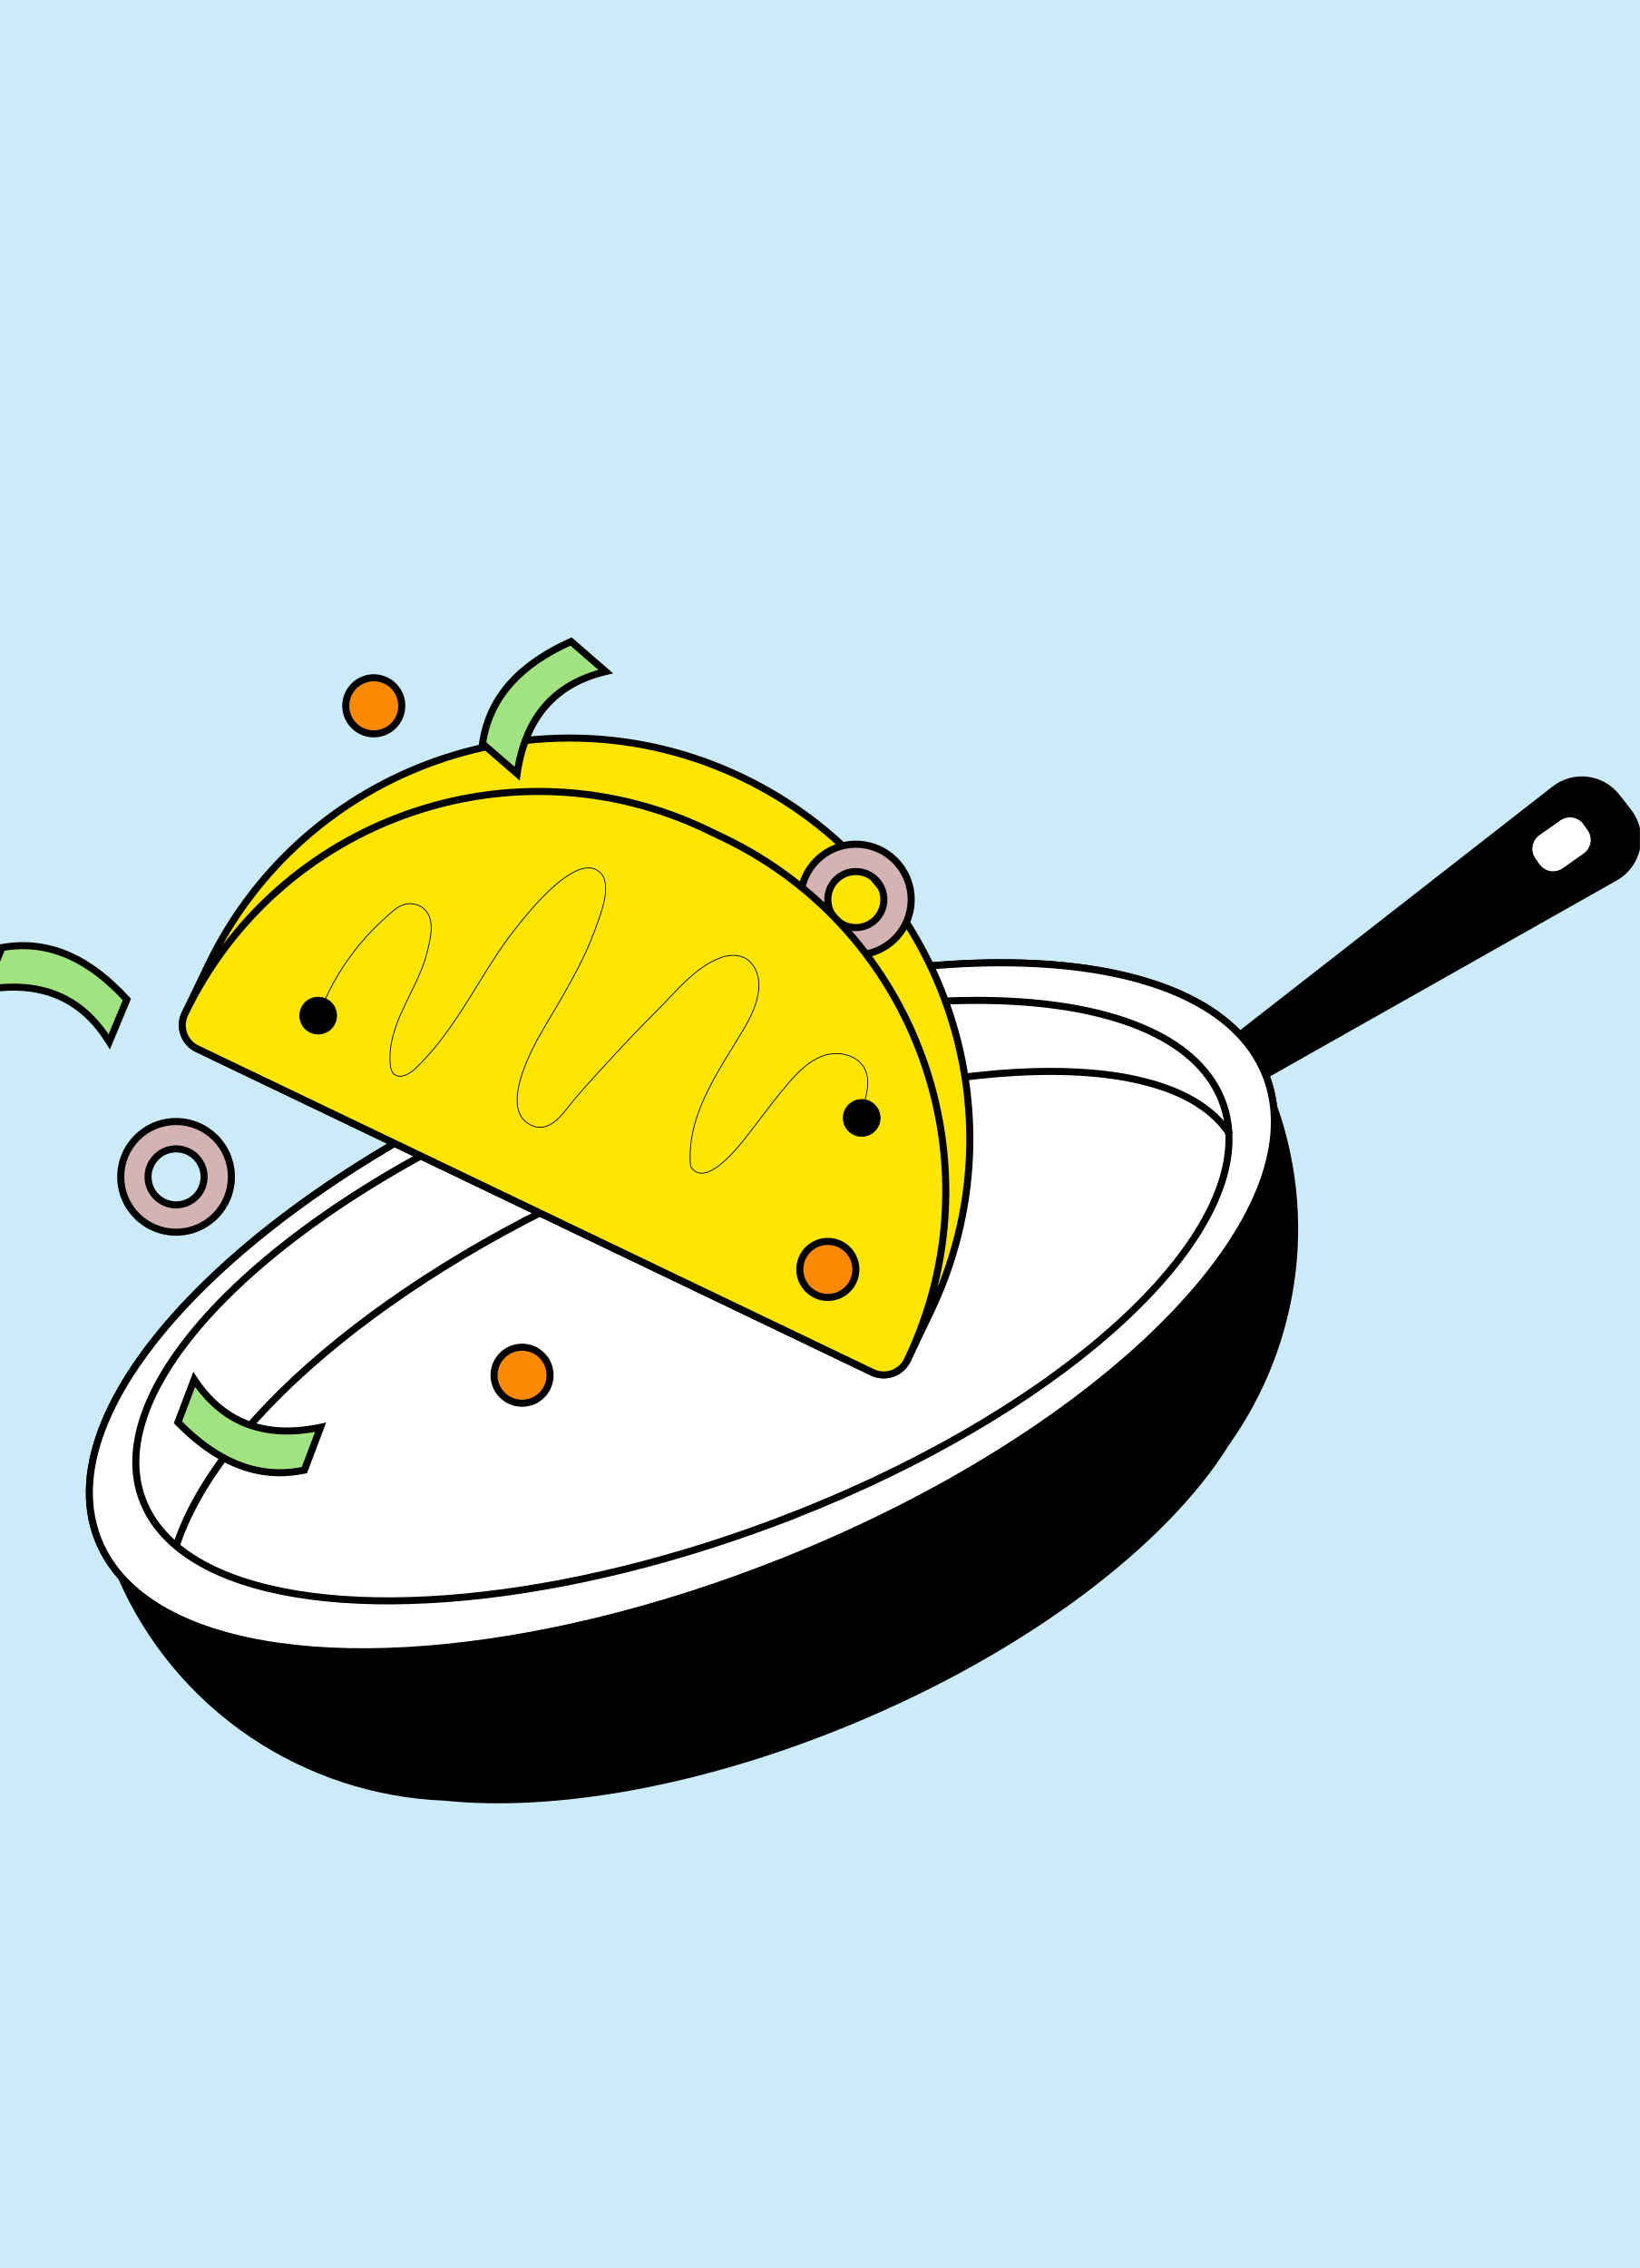
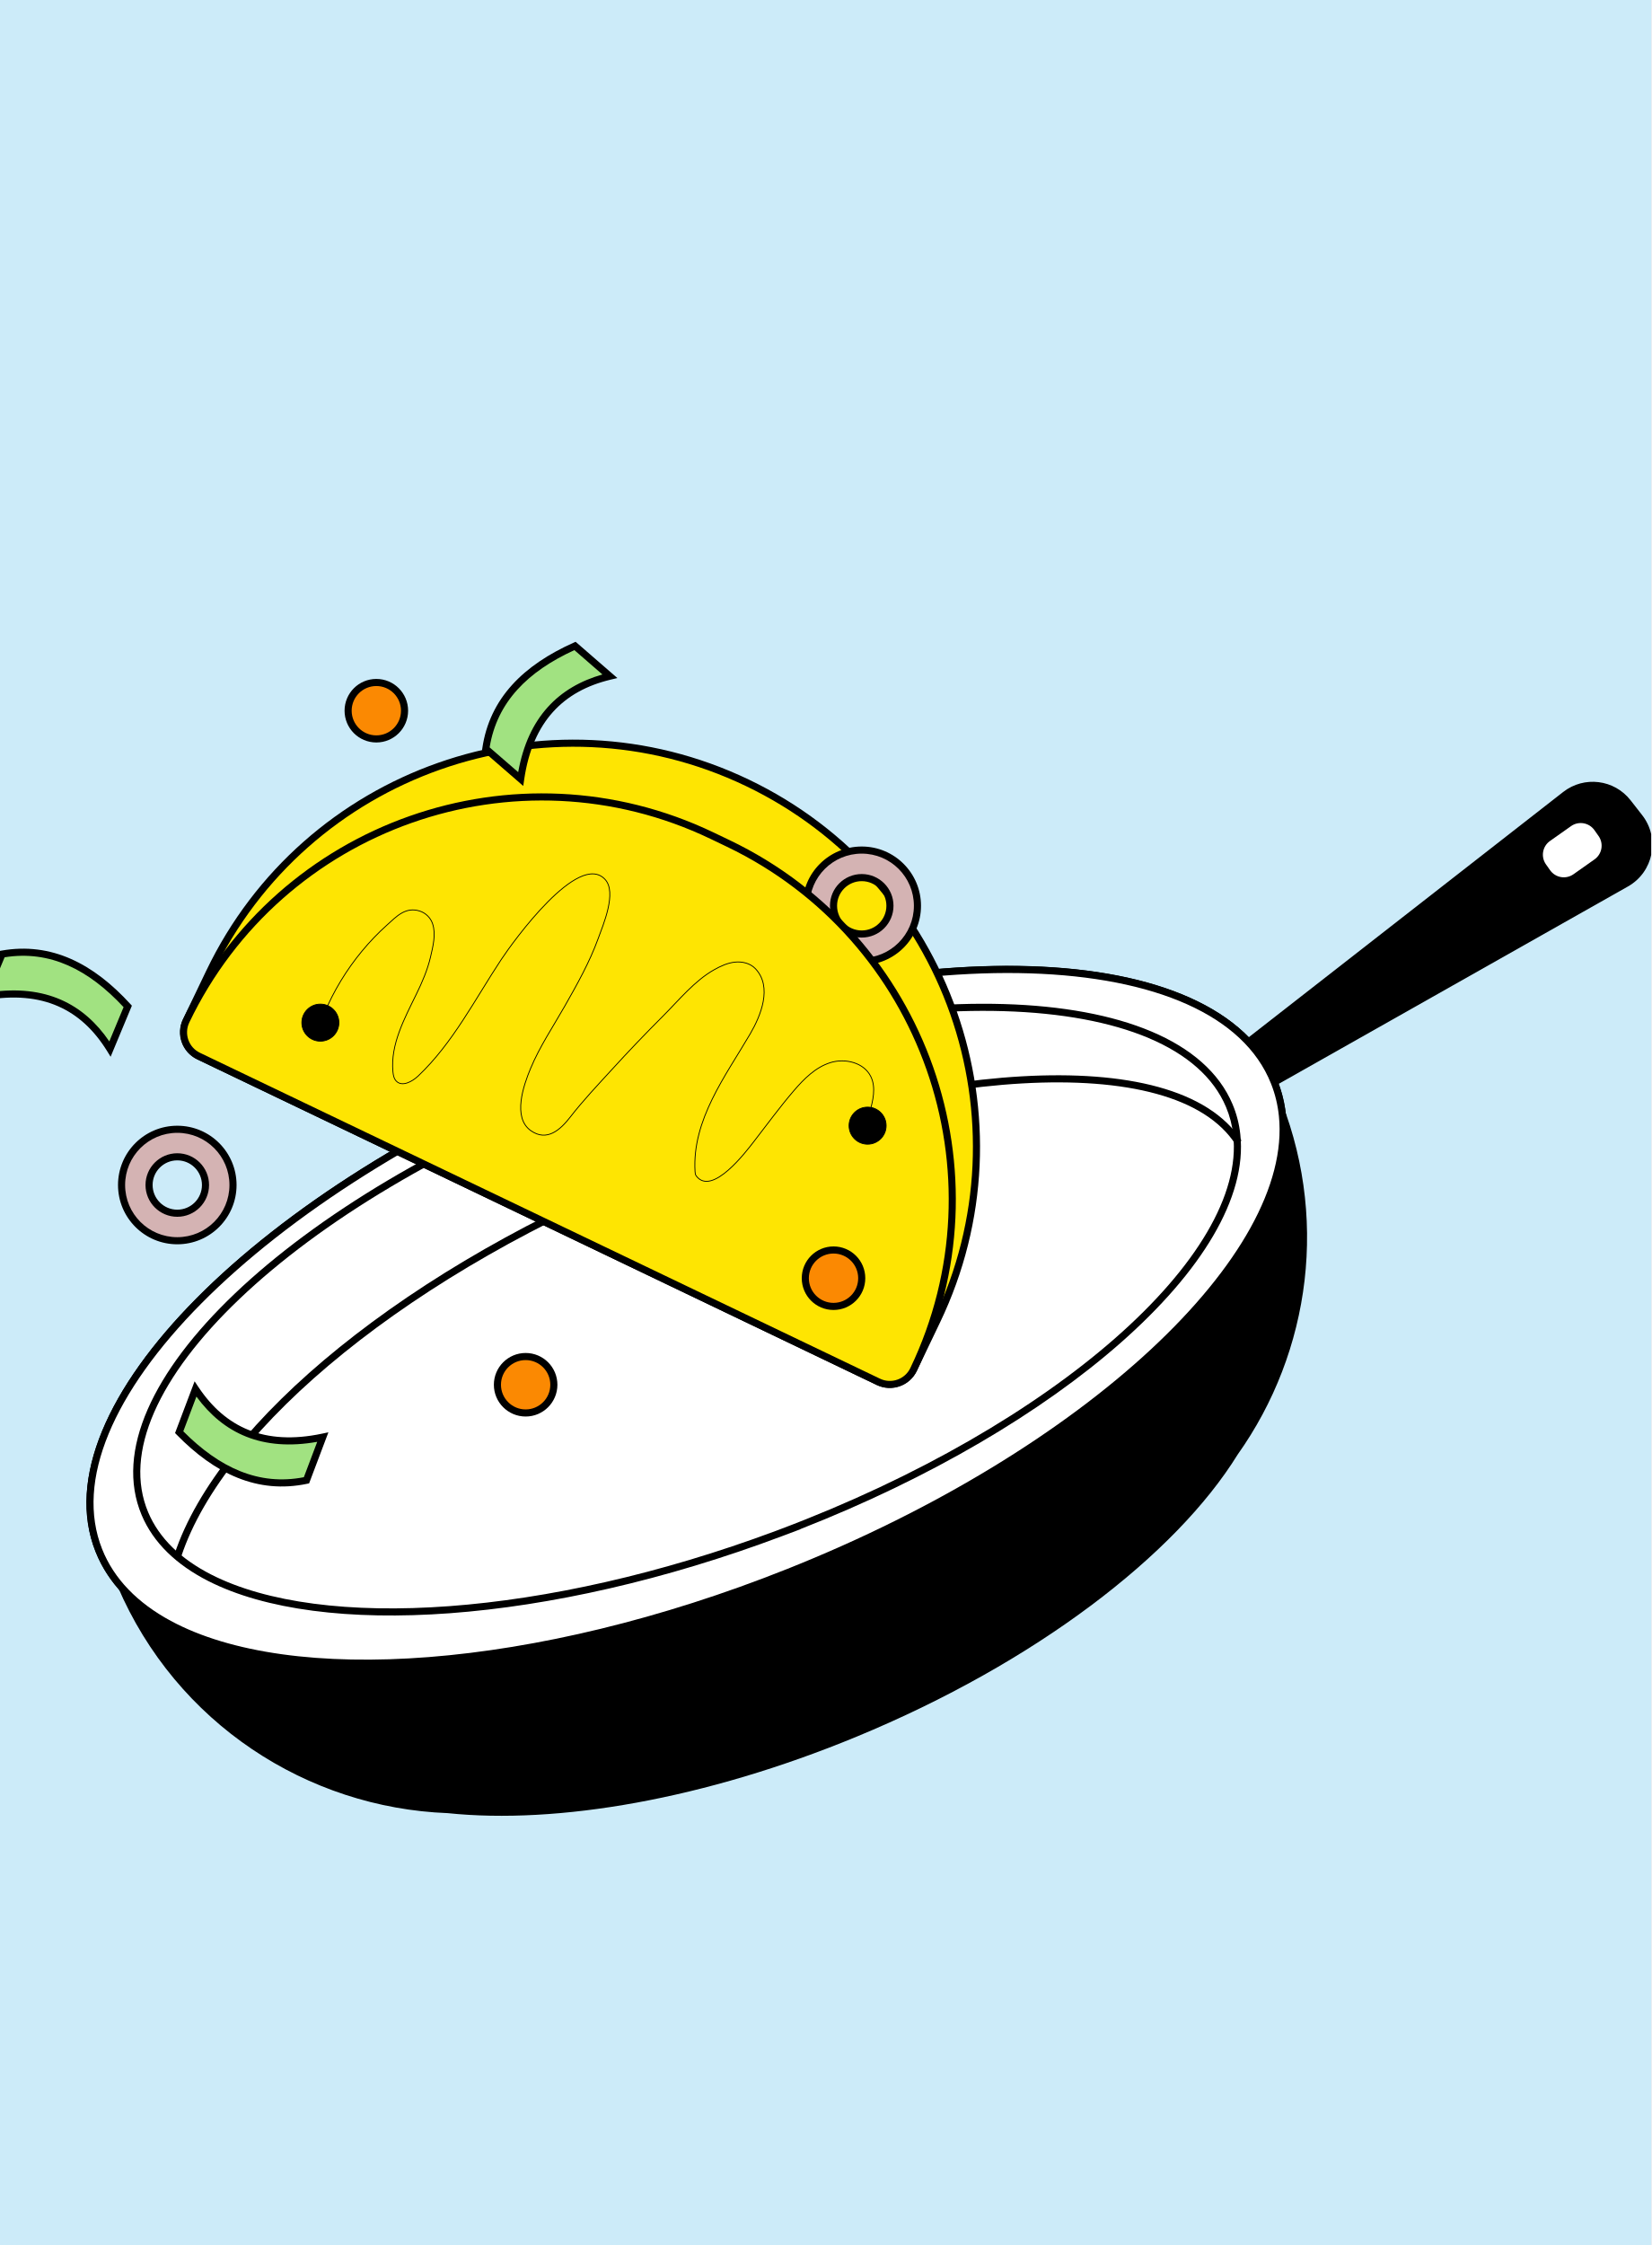
- <svg xmlns="http://www.w3.org/2000/svg" width="256" height="354" viewBox="0 0 256 354" fill="none">
+ <svg xmlns="http://www.w3.org/2000/svg" width="256" height="348" viewBox="0 0 256 348" fill="none">
  <g clip-path="url(#clip0_757_54233)">
-     <rect width="256" height="354" fill="#CDD8FF" />
+     <rect width="256" height="348" fill="#CDD8FF" />
    <rect width="379.555" height="379.555" transform="translate(-62 -13)" fill="#CCEBF9" />
    <g clip-path="url(#clip1_757_54233)">
      <path d="M197.457 169.21C197.424 169.133 197.336 169.096 197.259 169.129L153.351 187.912C139.225 188.991 122.868 192.94 106.184 199.836C87.988 207.356 72.391 217.144 61.131 227.365L18.82 245.465C18.742 245.498 18.706 245.587 18.739 245.664C27.767 266.77 47.934 279.688 69.444 280.503C86.318 282.265 109.146 278.385 132.615 268.686C160.247 257.268 181.885 240.628 191.431 225.167C202.65 209.386 205.63 188.312 197.457 169.206V169.21Z" fill="black" />
      <path fill-rule="evenodd" clip-rule="evenodd" d="M196.903 166.523L197.959 168.994C206.208 188.277 203.203 209.545 191.886 225.475C182.252 241.068 160.502 257.76 132.822 269.198C109.303 278.918 86.39 282.825 69.401 281.056C47.693 280.227 27.341 267.187 18.229 245.884M196.903 166.523V168.685V166.523ZM196.903 168.685L153.214 187.374C139.044 188.468 122.664 192.431 105.97 199.331C87.761 206.856 72.134 216.651 60.826 226.899L18.599 244.963C18.251 245.112 18.073 245.519 18.229 245.884" fill="black" />
      <path d="M122.256 243.712C172.579 223.666 206.298 189.653 197.57 167.743C188.842 145.832 140.972 144.321 90.649 164.367C40.326 184.413 6.607 218.426 15.335 240.336C24.063 262.247 71.933 263.758 122.256 243.712Z" fill="white" />
      <path fill-rule="evenodd" clip-rule="evenodd" d="M16.849 222.247C14.166 228.74 13.728 234.82 15.843 240.128C17.957 245.435 22.456 249.549 28.868 252.419C35.284 255.29 43.582 256.899 53.211 257.203C72.468 257.811 96.94 253.198 122.049 243.196C147.157 233.194 168.098 219.716 181.662 206.034C188.445 199.192 193.364 192.318 196.048 185.822C198.731 179.329 199.169 173.249 197.055 167.942C194.941 162.634 190.442 158.52 184.029 155.65C177.614 152.779 169.316 151.171 159.686 150.867C140.429 150.259 115.957 154.872 90.849 164.874C65.741 174.876 44.799 188.353 31.235 202.035C24.452 208.877 19.533 215.751 16.849 222.247ZM30.453 201.26C44.147 187.447 65.227 173.895 90.441 163.851C115.656 153.807 140.28 149.152 159.721 149.766C169.441 150.073 177.892 151.697 184.479 154.645C191.07 157.595 195.828 161.886 198.078 167.534C200.327 173.182 199.823 179.569 197.066 186.243C194.31 192.913 189.291 199.903 182.444 206.809C168.75 220.622 147.671 234.174 122.456 244.218C97.241 254.263 72.617 258.917 53.176 258.303C43.457 257.996 35.006 256.372 28.418 253.424C21.828 250.474 17.07 246.183 14.82 240.535C12.57 234.888 13.074 228.5 15.831 221.827C18.587 215.157 23.607 208.166 30.453 201.26Z" fill="black" />
      <path d="M122.25 243.724C82.893 259.402 45.033 261.89 26.228 251.746C20.987 248.92 17.229 245.115 15.328 240.34C6.601 218.43 40.325 184.42 90.648 164.375C140.975 144.333 188.842 145.848 197.57 167.762C198.23 169.421 198.649 171.149 198.832 172.937C201.093 194.744 168.764 225.201 122.25 243.724Z" fill="white" />
      <path fill-rule="evenodd" clip-rule="evenodd" d="M159.687 150.881C140.43 150.271 115.958 154.882 90.847 164.882C65.739 174.883 44.797 188.36 31.231 202.042C24.448 208.883 19.528 215.756 16.843 222.252C14.16 228.745 13.722 234.825 15.836 240.132L15.836 240.132C17.678 244.76 21.33 248.478 26.485 251.258L26.485 251.258C35.753 256.257 49.796 258.176 66.485 256.865C83.158 255.556 102.408 251.03 122.042 243.208L122.246 243.72L122.042 243.208C145.249 233.967 164.898 221.755 178.453 209.155C185.23 202.854 190.471 196.468 193.875 190.321C197.281 184.172 198.83 178.294 198.281 172.989L198.28 172.989C198.102 171.251 197.695 169.572 197.054 167.961C194.94 162.653 190.442 158.538 184.029 155.668C177.614 152.796 169.316 151.186 159.687 150.881ZM184.479 154.663C191.07 157.613 195.827 161.906 198.077 167.554C198.757 169.261 199.187 171.04 199.376 172.876C199.956 178.475 198.313 184.581 194.838 190.855C191.363 197.131 186.039 203.606 179.202 209.961C165.529 222.671 145.757 234.95 122.45 244.231C102.727 252.088 83.368 256.644 66.571 257.963C49.79 259.28 35.5 257.371 25.963 252.227C20.637 249.355 16.772 245.461 14.813 240.539C12.563 234.892 13.068 228.505 15.826 221.832C18.582 215.162 23.602 208.172 30.449 201.266C44.144 187.454 65.225 173.903 90.44 163.859L90.44 163.859C115.657 153.817 140.281 149.165 159.722 149.781C169.441 150.088 177.892 151.714 184.479 154.663ZM199.376 172.876C199.376 172.876 199.376 172.876 199.376 172.876L198.828 172.932L199.376 172.876C199.376 172.876 199.376 172.876 199.376 172.876Z" fill="black" />
      <path d="M121.111 237.59C84.803 251.254 49.876 253.423 32.528 244.582C27.694 242.119 24.226 238.802 22.472 234.64C14.42 215.545 45.531 185.902 91.956 168.433C138.382 150.964 182.543 152.285 190.591 171.384C191.2 172.83 191.586 174.334 191.755 175.894C193.839 194.901 164.017 221.446 121.107 237.59H121.111Z" fill="white" />
      <path fill-rule="evenodd" clip-rule="evenodd" d="M155.645 156.741C137.882 156.21 115.307 160.229 92.146 168.944C68.984 177.659 49.669 189.403 37.161 201.321C30.905 207.281 26.374 213.264 23.904 218.912C21.435 224.556 21.037 229.826 22.975 234.422L22.975 234.422C24.666 238.433 28.022 241.666 32.774 244.087L32.774 244.087C41.318 248.441 54.269 250.114 69.665 248.972C84.841 247.847 102.332 243.991 120.193 237.34L120.909 237.071C142.316 229.017 160.437 218.376 172.936 207.398C179.186 201.909 184.016 196.348 187.151 191C190.287 185.649 191.707 180.545 191.203 175.95L191.203 175.949C191.04 174.441 190.668 172.989 190.08 171.593C188.141 166.992 184.008 163.413 178.094 160.911C172.18 158.41 164.527 157.007 155.645 156.741ZM124.072 237.036H124.132L121.301 238.101C103.104 244.949 85.244 248.921 69.746 250.07C54.265 251.218 41.078 249.555 32.274 245.068C27.359 242.564 23.779 239.162 21.961 234.849C19.872 229.897 20.344 224.302 22.895 218.471C25.444 212.645 30.082 206.545 36.401 200.524C49.042 188.48 68.495 176.667 91.758 167.913C115.022 159.159 137.741 155.104 155.678 155.641C164.645 155.909 172.443 157.326 178.523 159.897C184.604 162.469 189.009 166.217 191.094 171.166L190.587 171.379L191.094 171.166C191.725 172.662 192.123 174.219 192.298 175.831L191.751 175.89L192.298 175.83C192.298 175.83 192.298 175.83 192.298 175.831C192.836 180.738 191.31 186.08 188.1 191.556C184.889 197.035 179.972 202.684 173.663 208.225C161.591 218.828 144.37 229.083 124.072 237.036Z" fill="black" />
      <path fill-rule="evenodd" clip-rule="evenodd" d="M158.487 167.943C142.415 168.861 122.648 173.642 103.009 181.465L103.009 181.465C83.395 189.276 66.321 199.209 53.32 209.707C40.306 220.216 31.423 231.25 28.108 241.246L27.062 240.899C30.474 230.614 39.543 219.417 52.628 208.851C65.726 198.274 82.899 188.288 102.602 180.443C122.32 172.587 142.205 167.77 158.424 166.844C166.532 166.381 173.749 166.889 179.58 168.492C185.408 170.095 189.905 172.808 192.482 176.798L191.557 177.395C189.18 173.715 184.968 171.116 179.288 169.554C173.612 167.993 166.524 167.484 158.487 167.943Z" fill="black" />
      <path d="M115.876 121.346C147 136.259 160.161 173.631 145.249 204.756L141.674 212.216C140.682 214.288 138.195 215.163 136.123 214.171L30.847 163.731C28.775 162.738 27.899 160.251 28.892 158.179L32.466 150.719C47.379 119.595 84.751 106.434 115.876 121.346Z" fill="#FEE502" />
      <path fill-rule="evenodd" clip-rule="evenodd" d="M115.638 121.843C84.788 107.062 47.745 120.107 32.964 150.957L29.389 158.417C28.528 160.215 29.288 162.373 31.086 163.234L136.361 213.674C138.159 214.536 140.317 213.776 141.179 211.978L144.753 204.518C159.534 173.667 146.489 136.624 115.638 121.843ZM31.971 150.481C47.014 119.083 84.715 105.806 116.114 120.85C147.513 135.894 160.79 173.594 145.746 204.993L142.172 212.454C141.048 214.8 138.232 215.791 135.886 214.667L30.61 164.227C28.264 163.103 27.272 160.288 28.396 157.942L31.971 150.481Z" fill="black" />
      <path d="M133.608 131.766C128.837 131.766 124.969 135.634 124.969 140.405C124.969 145.176 128.837 149.044 133.608 149.044C138.379 149.044 142.247 145.176 142.247 140.405C142.247 135.634 138.379 131.766 133.608 131.766ZM133.608 144.779C131.193 144.779 129.233 142.82 129.233 140.405C129.233 137.99 131.193 136.034 133.608 136.034C136.023 136.034 137.983 137.99 137.983 140.405C137.983 142.82 136.023 144.779 133.608 144.779Z" fill="#D4B3B3" />
      <path fill-rule="evenodd" clip-rule="evenodd" d="M124.414 140.408C124.414 135.333 128.529 131.219 133.604 131.219C138.679 131.219 142.793 135.333 142.793 140.408C142.793 145.483 138.679 149.598 133.604 149.598C128.529 149.598 124.414 145.483 124.414 140.408ZM133.604 132.32C129.137 132.32 125.515 135.941 125.515 140.408C125.515 144.875 129.137 148.497 133.604 148.497C138.071 148.497 141.692 144.875 141.692 140.408C141.692 135.941 138.071 132.32 133.604 132.32ZM133.604 136.588C131.492 136.588 129.78 138.298 129.78 140.408C129.78 142.519 131.493 144.233 133.604 144.233C135.715 144.233 137.428 142.519 137.428 140.408C137.428 138.298 135.715 136.588 133.604 136.588ZM128.679 140.408C128.679 137.689 130.885 135.487 133.604 135.487C136.322 135.487 138.529 137.689 138.529 140.408C138.529 143.127 136.323 145.334 133.604 145.334C130.885 145.334 128.679 143.127 128.679 140.408Z" fill="black" />
      <path d="M110.402 129.542L112.915 130.746C143.344 145.325 156.215 181.867 141.634 212.3C140.664 214.325 138.231 215.182 136.205 214.212L30.76 163.691C28.735 162.72 27.878 160.287 28.849 158.262C43.428 127.832 79.969 114.961 110.402 129.542Z" fill="#FEE502" />
      <path fill-rule="evenodd" clip-rule="evenodd" d="M110.165 130.039C80.007 115.589 43.794 128.344 29.346 158.5C28.507 160.251 29.248 162.355 30.999 163.194L136.444 213.715C138.195 214.554 140.299 213.813 141.139 212.062C155.588 181.903 142.833 145.69 112.677 131.242L110.165 130.039ZM28.353 158.024C43.064 127.32 79.934 114.333 110.641 129.046L113.153 130.249C143.857 144.96 156.844 181.83 142.131 212.537C141.03 214.837 138.268 215.81 135.968 214.708L30.523 164.187C28.224 163.085 27.251 160.324 28.353 158.024Z" fill="black" />
      <path d="M58.351 114.538C60.767 114.538 62.726 112.58 62.726 110.164C62.726 107.748 60.767 105.789 58.351 105.789C55.935 105.789 53.977 107.748 53.977 110.164C53.977 112.58 55.935 114.538 58.351 114.538Z" fill="#FB8902" />
      <path fill-rule="evenodd" clip-rule="evenodd" d="M58.347 106.343C56.235 106.343 54.523 108.055 54.523 110.167C54.523 112.279 56.235 113.991 58.347 113.991C60.459 113.991 62.171 112.279 62.171 110.167C62.171 108.055 60.459 106.343 58.347 106.343ZM53.422 110.167C53.422 107.447 55.627 105.242 58.347 105.242C61.067 105.242 63.272 107.447 63.272 110.167C63.272 112.887 61.067 115.092 58.347 115.092C55.627 115.092 53.422 112.887 53.422 110.167Z" fill="black" />
      <path d="M81.492 219.031C83.908 219.031 85.867 217.072 85.867 214.656C85.867 212.24 83.908 210.281 81.492 210.281C79.076 210.281 77.117 212.24 77.117 214.656C77.117 217.072 79.076 219.031 81.492 219.031Z" fill="#FB8902" />
      <path fill-rule="evenodd" clip-rule="evenodd" d="M81.496 210.828C79.383 210.828 77.671 212.54 77.671 214.652C77.671 216.764 79.383 218.476 81.496 218.476C83.608 218.476 85.32 216.764 85.32 214.652C85.32 212.54 83.608 210.828 81.496 210.828ZM76.57 214.652C76.57 211.932 78.775 209.727 81.496 209.727C84.216 209.727 86.421 211.932 86.421 214.652C86.421 217.372 84.216 219.577 81.496 219.577C78.775 219.577 76.57 217.372 76.57 214.652Z" fill="black" />
      <path d="M129.234 202.515C131.65 202.515 133.609 200.556 133.609 198.14C133.609 195.724 131.65 193.766 129.234 193.766C126.818 193.766 124.859 195.724 124.859 198.14C124.859 200.556 126.818 202.515 129.234 202.515Z" fill="#FB8902" />
      <path fill-rule="evenodd" clip-rule="evenodd" d="M129.23 194.312C127.118 194.312 125.406 196.024 125.406 198.136C125.406 200.248 127.118 201.96 129.23 201.96C131.342 201.96 133.054 200.248 133.054 198.136C133.054 196.024 131.342 194.312 129.23 194.312ZM124.305 198.136C124.305 195.416 126.51 193.211 129.23 193.211C131.95 193.211 134.155 195.416 134.155 198.136C134.155 200.856 131.95 203.061 129.23 203.061C126.51 203.061 124.305 200.856 124.305 198.136Z" fill="black" />
      <path d="M80.723 120.758L75.32 116.072C76.429 108.511 81.552 103.528 89.145 100.133L94.547 104.819C87.031 106.618 82.077 111.51 80.723 120.758Z" fill="#A1E281" />
      <path fill-rule="evenodd" clip-rule="evenodd" d="M89.243 99.484L95.72 105.103L94.678 105.352C91.005 106.231 87.994 107.856 85.736 110.361C83.476 112.867 81.935 116.293 81.27 120.835L81.124 121.831L74.734 116.287L74.778 115.989C75.924 108.176 81.23 103.067 88.923 99.628L89.243 99.484ZM75.913 115.852L80.34 119.693C81.102 115.459 82.654 112.134 84.918 109.624C87.135 107.164 90.005 105.518 93.401 104.549L89.053 100.777C81.839 104.076 77.056 108.814 75.913 115.852Z" fill="black" />
      <path d="M-2.422 154.503L0.327 147.901C7.85 146.573 14.192 149.868 19.807 156.008L17.058 162.611C12.989 156.041 6.782 152.878 -2.422 154.503Z" fill="#A1E281" />
      <path fill-rule="evenodd" clip-rule="evenodd" d="M0.715 148.39L-1.538 153.8C2.721 153.19 6.366 153.618 9.461 154.976C12.494 156.307 14.96 158.513 16.948 161.432L19.16 156.118C13.755 150.308 7.754 147.258 0.715 148.39ZM0.228 147.355C8.003 145.982 14.522 149.413 20.21 155.633L20.447 155.892L17.151 163.808L16.587 162.897C14.598 159.687 12.108 157.34 9.019 155.984C5.929 154.628 2.191 154.243 -2.33 155.042L-3.32 155.217L-0.069 147.408L0.228 147.355Z" fill="black" />
      <path d="M50.047 222.77L47.519 229.46C40.043 231.038 33.594 227.952 27.781 222.003L30.31 215.312C34.596 221.742 40.901 224.7 50.047 222.77Z" fill="#A1E281" />
      <path fill-rule="evenodd" clip-rule="evenodd" d="M30.172 214.117L30.766 215.009C32.861 218.15 35.427 220.414 38.559 221.667C41.692 222.92 45.441 223.181 49.932 222.233L50.916 222.025L47.925 229.938L47.631 230C39.904 231.631 33.275 228.416 27.386 222.389L27.141 222.138L30.172 214.117ZM30.454 216.485L28.419 221.869C34.012 227.496 40.111 230.347 47.109 228.983L49.182 223.5C44.945 224.251 41.289 223.944 38.15 222.689C35.075 221.459 32.538 219.335 30.454 216.485Z" fill="black" />
      <path d="M193.688 161.422L242.7 123.199C245.699 120.861 250.026 121.393 252.367 124.392L254.169 126.7C256.76 130.018 255.791 134.866 252.129 136.936L197.57 167.764" fill="black" />
      <path fill-rule="evenodd" clip-rule="evenodd" d="M251.936 124.726C249.782 121.968 245.8 121.478 243.042 123.629L194.029 161.852L193.352 160.984L242.364 122.761C245.602 120.236 250.275 120.811 252.804 124.049L254.606 126.357C254.606 126.357 254.606 126.357 254.606 126.357C257.404 129.94 256.357 135.176 252.402 137.411L197.844 168.239L197.302 167.28L251.86 136.452C255.23 134.548 256.122 130.087 253.738 127.035L251.936 124.726Z" fill="black" />
      <path d="M243.577 128.058L240.314 130.359C239.139 131.188 238.859 132.811 239.687 133.986L240.326 134.891C241.155 136.066 242.778 136.346 243.952 135.518L247.215 133.216C248.39 132.388 248.67 130.764 247.842 129.59L247.203 128.684C246.374 127.51 244.751 127.229 243.577 128.058Z" fill="white" />
      <path d="M27.483 175.047C22.712 175.047 18.844 178.915 18.844 183.686C18.844 188.457 22.712 192.325 27.483 192.325C32.254 192.325 36.122 188.457 36.122 183.686C36.122 178.915 32.254 175.047 27.483 175.047ZM27.483 188.061C25.068 188.061 23.108 186.101 23.108 183.686C23.108 181.271 25.068 179.315 27.483 179.315C29.898 179.315 31.858 181.271 31.858 183.686C31.858 186.101 29.898 188.061 27.483 188.061Z" fill="#D4B3B3" />
      <path fill-rule="evenodd" clip-rule="evenodd" d="M18.297 183.69C18.297 178.615 22.412 174.5 27.487 174.5C32.562 174.5 36.676 178.615 36.676 183.69C36.676 188.765 32.562 192.879 27.487 192.879C22.412 192.879 18.297 188.765 18.297 183.69ZM27.487 175.601C23.02 175.601 19.398 179.223 19.398 183.69C19.398 188.157 23.02 191.778 27.487 191.778C31.953 191.778 35.575 188.157 35.575 183.69C35.575 179.223 31.953 175.601 27.487 175.601ZM27.487 179.869C25.375 179.869 23.662 181.579 23.662 183.69C23.662 185.801 25.376 187.514 27.487 187.514C29.597 187.514 31.311 185.801 31.311 183.69C31.311 181.579 29.598 179.869 27.487 179.869ZM22.561 183.69C22.561 180.97 24.768 178.768 27.487 178.768C30.205 178.768 32.412 180.97 32.412 183.69C32.412 186.409 30.206 188.615 27.487 188.615C24.768 188.615 22.561 186.409 22.561 183.69Z" fill="black" />
      <path d="M50.273 157.096C51.727 153.61 53.712 150.343 56.12 147.433C57.309 145.994 58.604 144.644 59.992 143.396C61.456 142.078 62.887 140.497 65.111 141.234C66.021 141.535 66.77 142.284 67.071 143.194C67.618 144.831 67.126 146.725 66.748 148.347C66.278 150.362 65.449 152.274 64.542 154.127C62.685 157.937 60.524 161.911 60.92 166.128C60.968 166.653 61.074 167.211 61.445 167.589C62.351 168.51 63.897 167.68 64.836 166.789C70.22 161.687 73.629 154.912 77.721 148.725C79.612 145.866 89.722 131.894 93.811 136.32C95.671 138.335 93.528 143.33 92.739 145.495C91.407 149.158 89.484 152.578 87.564 155.955C85.74 159.162 83.678 162.219 82.254 165.64C81.19 168.198 79.41 173.218 82.298 175.263C84.805 177.032 86.893 175.112 88.409 173.16C90.394 170.598 92.662 168.205 94.846 165.816C97.426 162.986 100.072 160.219 102.78 157.514C105.239 155.059 107.691 152.024 110.722 150.321C111.728 149.756 112.799 149.261 113.944 149.14C115.089 149.018 116.33 149.319 117.119 150.156C119.805 152.997 117.93 157.485 116.319 160.245C112.495 166.792 107.291 173.571 107.76 181.597C107.775 181.839 107.797 182.096 107.948 182.287C110.403 185.502 115.68 178.5 116.858 176.984C118.917 174.33 120.892 171.615 123.079 169.068C124.65 167.24 126.433 165.445 128.731 164.722C131.028 163.999 133.942 164.704 135.007 166.866C135.854 168.587 135.344 170.635 134.819 172.477" stroke="black" stroke-width="0.125" stroke-miterlimit="10" />
      <path d="M49.67 161.396C51.258 161.396 52.544 160.109 52.544 158.522C52.544 156.935 51.258 155.648 49.67 155.648C48.083 155.648 46.797 156.935 46.797 158.522C46.797 160.109 48.083 161.396 49.67 161.396Z" fill="black" stroke="black" stroke-width="0.125" stroke-miterlimit="10" />
      <path d="M134.514 177.364C136.101 177.364 137.388 176.078 137.388 174.491C137.388 172.904 136.101 171.617 134.514 171.617C132.927 171.617 131.641 172.904 131.641 174.491C131.641 176.078 132.927 177.364 134.514 177.364Z" fill="black" stroke="black" stroke-width="0.125" stroke-miterlimit="10" />
    </g>
  </g>
  <defs>
    <clipPath id="clip0_757_54233">
-       <rect width="256" height="354" fill="white" />
+       <rect width="256" height="348" fill="white" />
    </clipPath>
    <clipPath id="clip1_757_54233">
      <rect width="259.495" height="181.992" fill="white" transform="translate(-3.32031 99.4844)" />
    </clipPath>
  </defs>
</svg>
